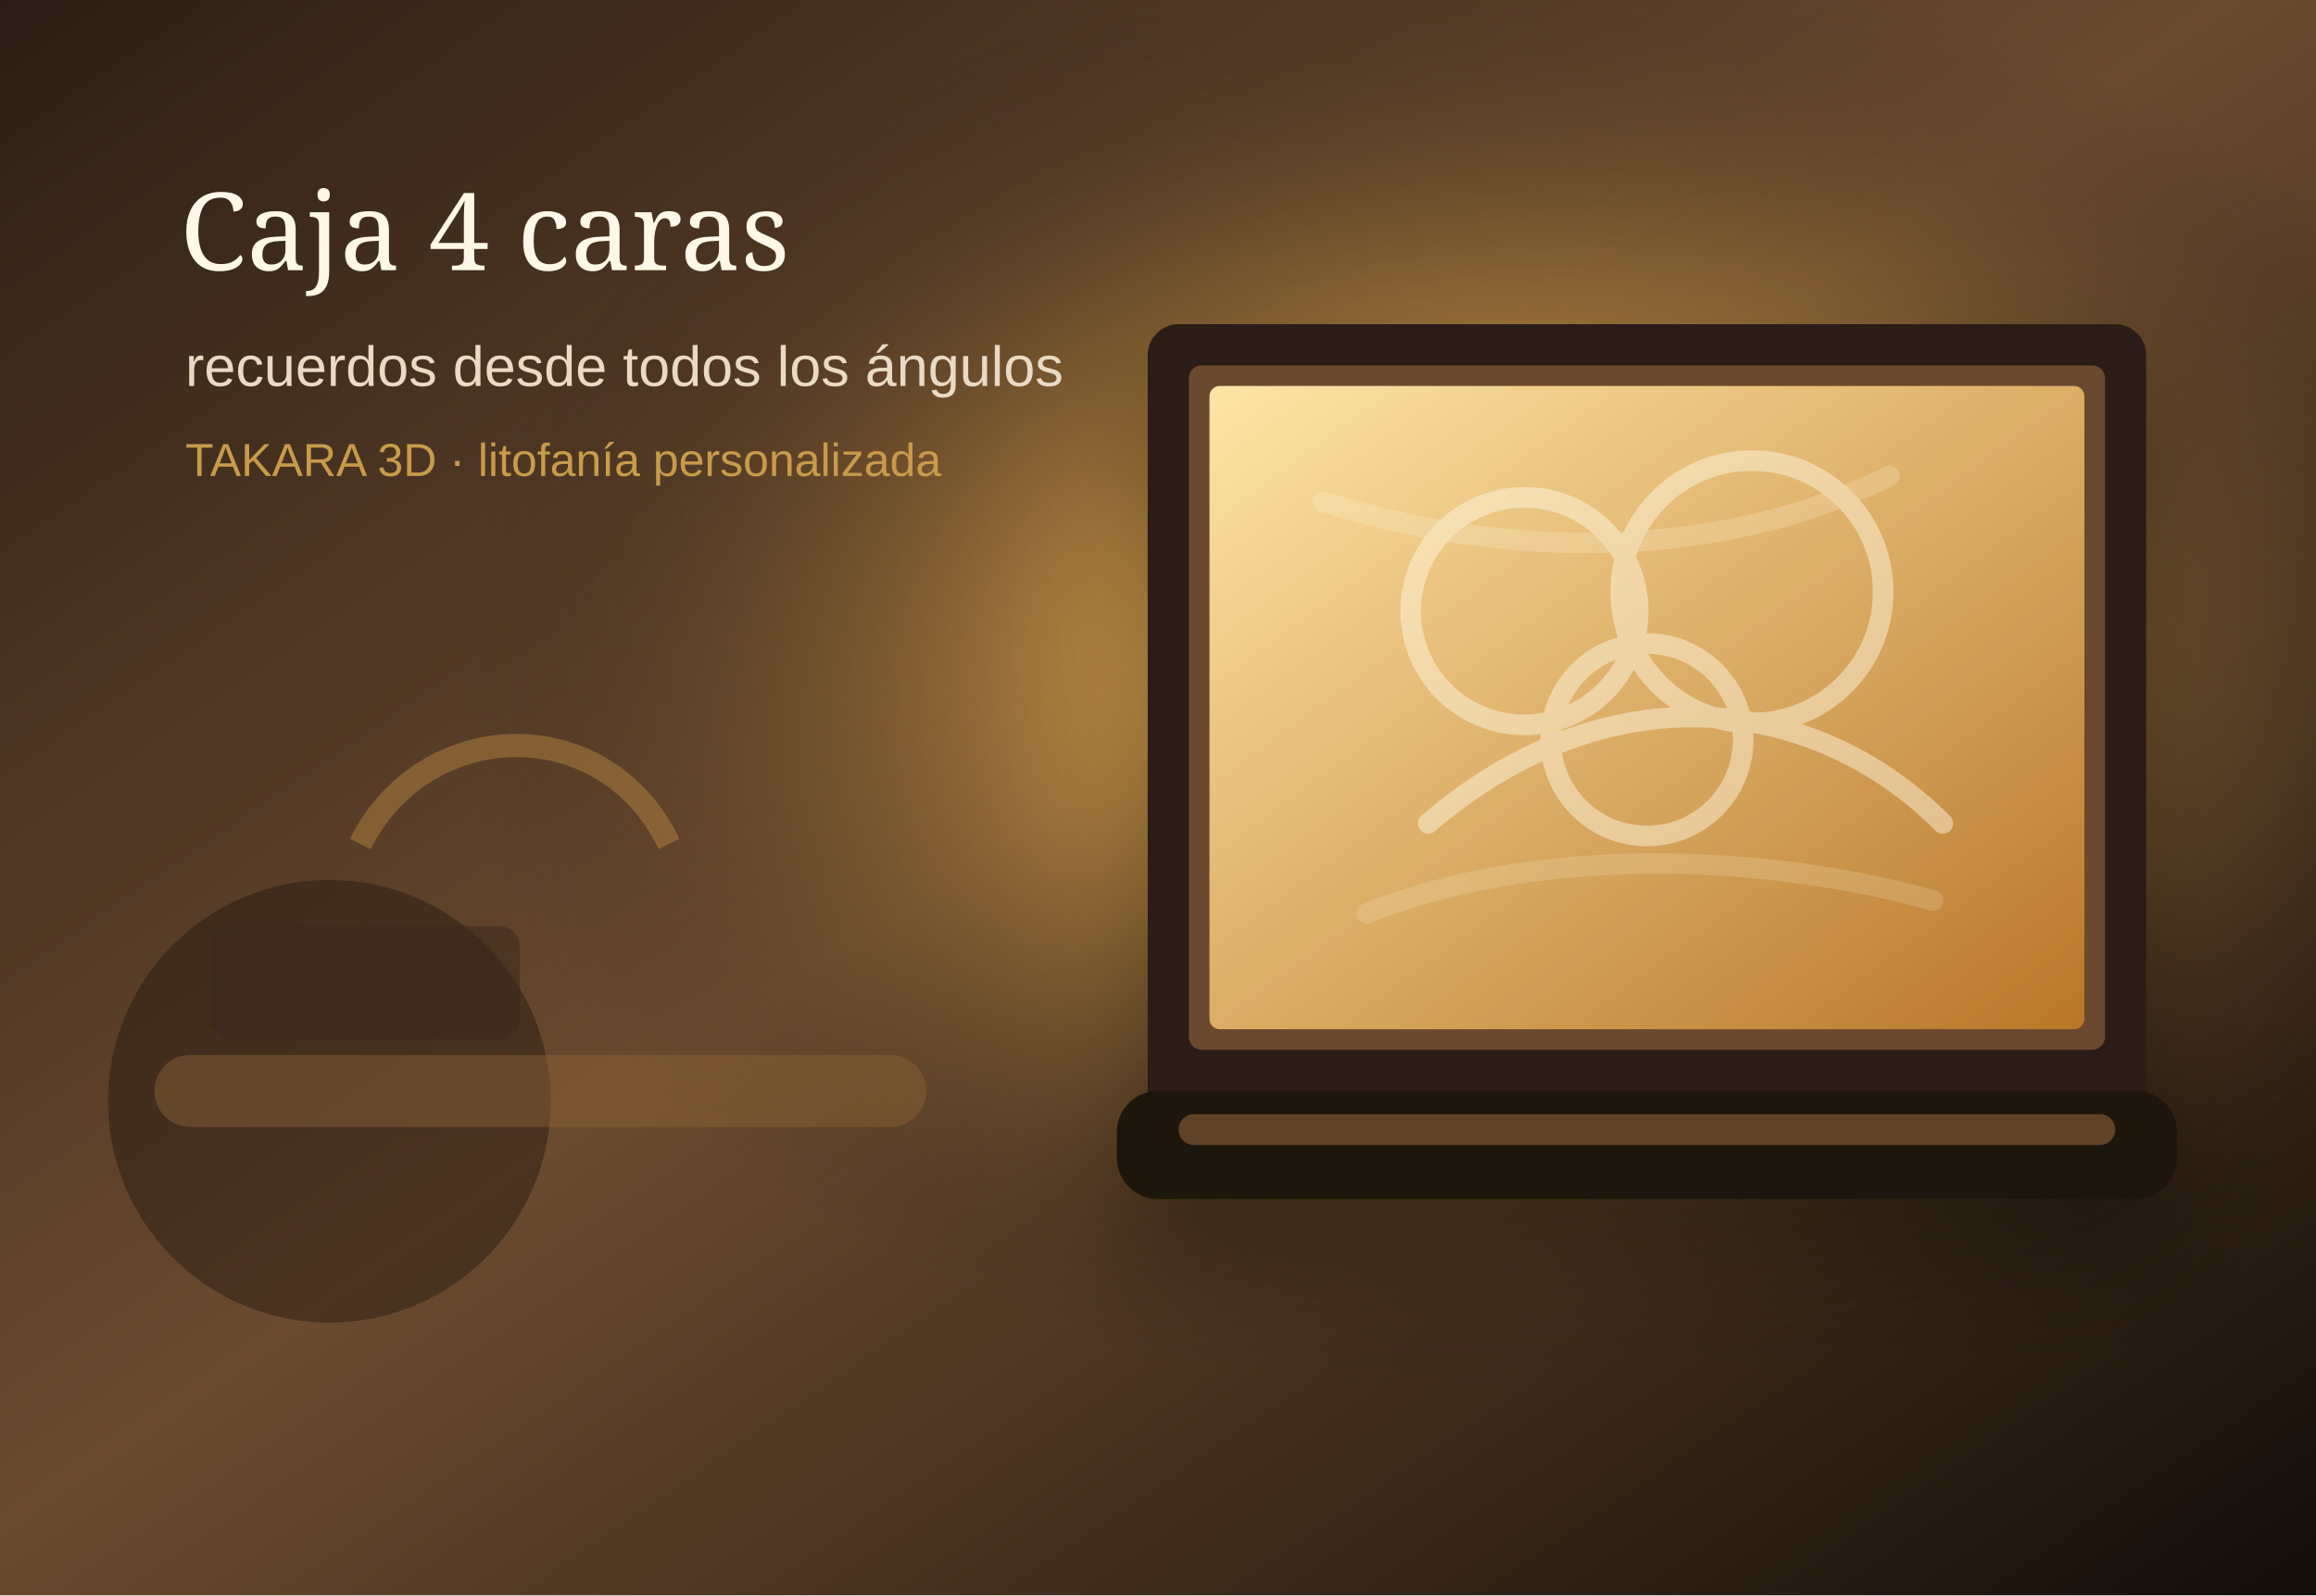
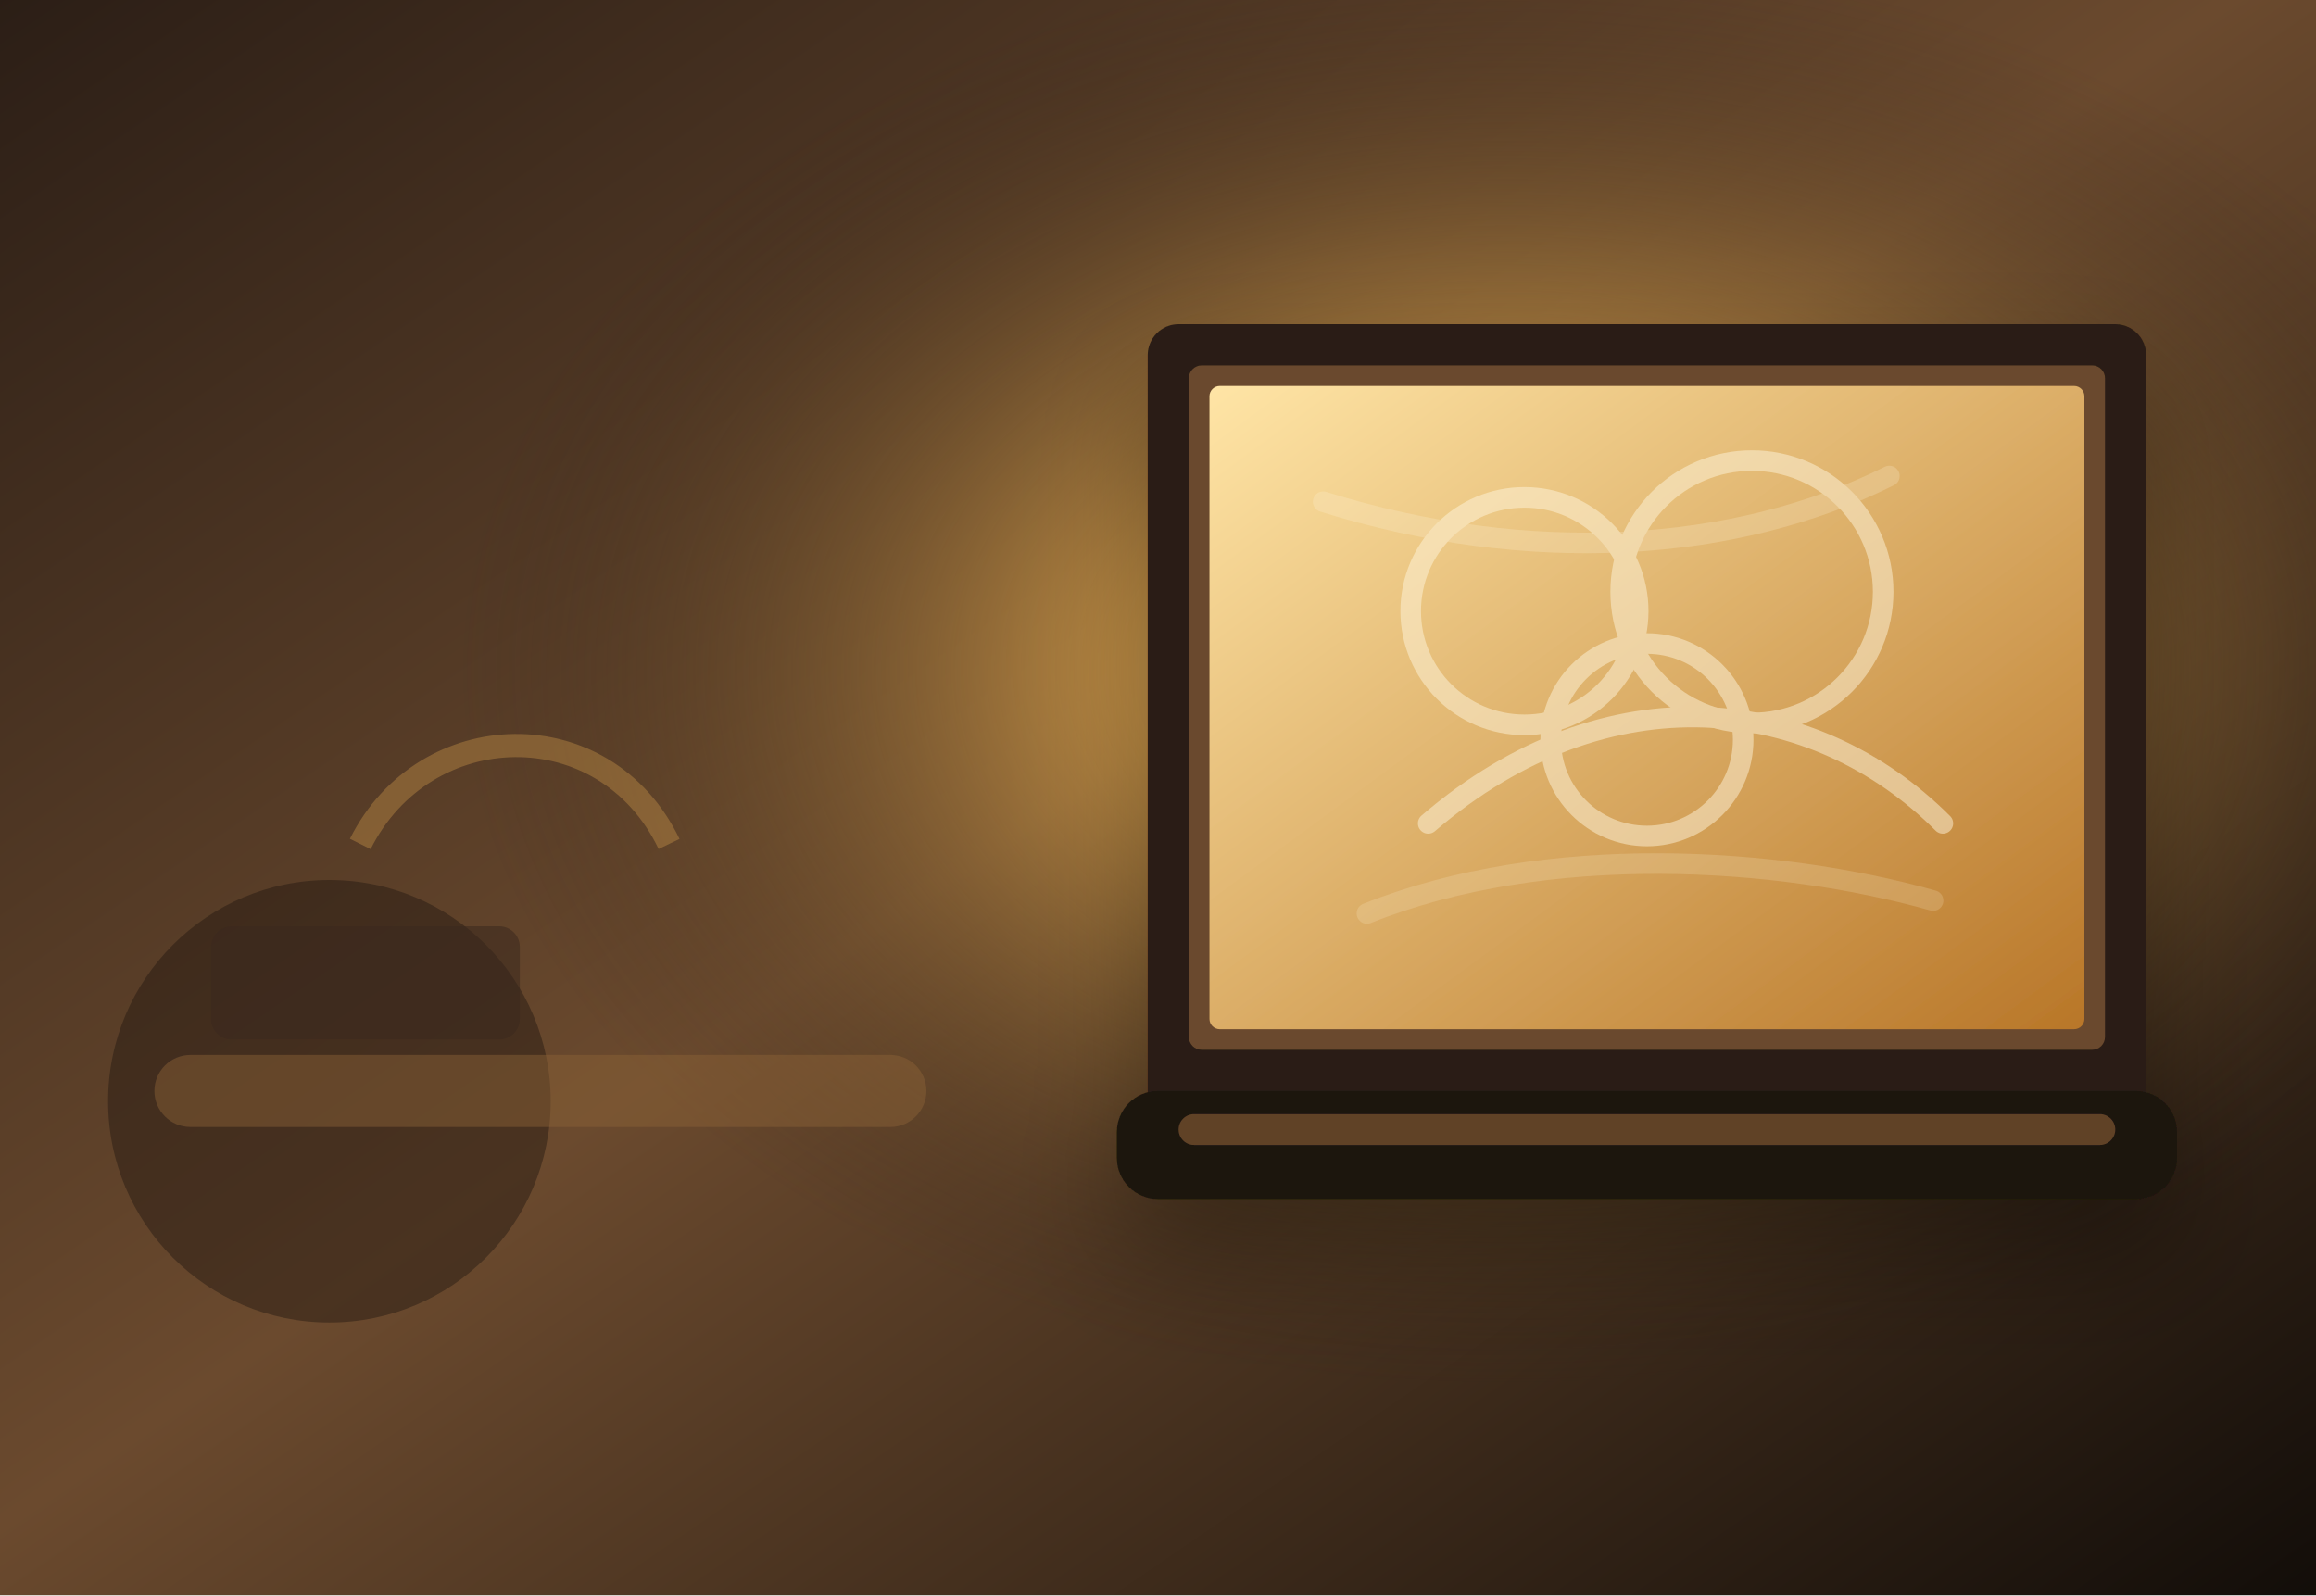
<svg xmlns="http://www.w3.org/2000/svg" viewBox="0 0 900 620" role="img" aria-label="Caja 4 caras">
  <defs>
    <linearGradient id="bg" x1="0" y1="0" x2="1" y2="1">
      <stop offset="0" stop-color="#2b1e16" />
      <stop offset="0.48" stop-color="#6b4a2e" />
      <stop offset="1" stop-color="#120d09" />
    </linearGradient>
    <radialGradient id="glow" cx="65%" cy="42%" r="45%">
      <stop offset="0" stop-color="#fff1c5" stop-opacity="1" />
      <stop offset="0.36" stop-color="#e0a84d" stop-opacity=".70" />
      <stop offset="1" stop-color="#2b1e16" stop-opacity="0" />
    </radialGradient>
    <linearGradient id="plate" x1="0" y1="0" x2="1" y2="1">
      <stop offset="0" stop-color="#ffe5a6" />
      <stop offset="1" stop-color="#b87628" />
    </linearGradient>
    <filter id="shadow" x="-20%" y="-20%" width="140%" height="150%">
      <feDropShadow dx="0" dy="22" stdDeviation="22" flood-color="#000" flood-opacity=".35" />
    </filter>
  </defs>
  <rect width="900" height="620" fill="url(#bg)" />
  <rect width="900" height="620" fill="url(#glow)" />
  <circle cx="128" cy="428" r="86" fill="#211710" opacity=".45" />
  <rect x="60" y="410" width="300" height="28" rx="14" fill="#8b6237" opacity=".46" />
  <rect x="82" y="360" width="120" height="44" rx="8" fill="#3a281d" opacity=".55" />
  <path d="M140 328c25-50 95-52 120 0" fill="none" stroke="#bb8a44" stroke-width="9" opacity=".45" />
  <g filter="url(#shadow)">
    <rect x="446" y="126" width="388" height="320" rx="12" fill="#2b1e16" />
    <rect x="462" y="142" width="356" height="266" rx="5" fill="#6b4a2e" />
    <rect x="470" y="150" width="340" height="250" rx="4" fill="url(#plate)" />
    <g opacity=".48" stroke="#fff7df" stroke-width="8" stroke-linecap="round" fill="none">
      <circle cx="592.4" cy="237.5" r="44.2" />
      <circle cx="680.8" cy="230.0" r="51.0" />
      <circle cx="640.0" cy="287.5" r="37.4" />
      <path d="M555.0 320.0c70-60 150-50 200 0" />
      <path d="M514.2 195.0c80 25 160 20 220-10" opacity=".45" />
      <path d="M531.2 355.0c70-28 160-22 220-5" opacity=".36" />
    </g>
    <rect x="434" y="424" width="412" height="42" rx="16" fill="#1d140f" />
    <rect x="458" y="433" width="364" height="12" rx="6" fill="#8c6236" opacity=".6" />
  </g>
-   <text x="70" y="105" font-family="Georgia, serif" font-size="42" fill="#fff8e8">Caja 4 caras</text>
-   <text x="72" y="150" font-family="Arial, sans-serif" font-size="22" fill="#eadac4">recuerdos desde todos los ángulos</text>
-   <text x="72" y="185" font-family="Arial, sans-serif" font-size="18" fill="#c89b4a">TAKARA 3D · litofanía personalizada</text>
</svg>
